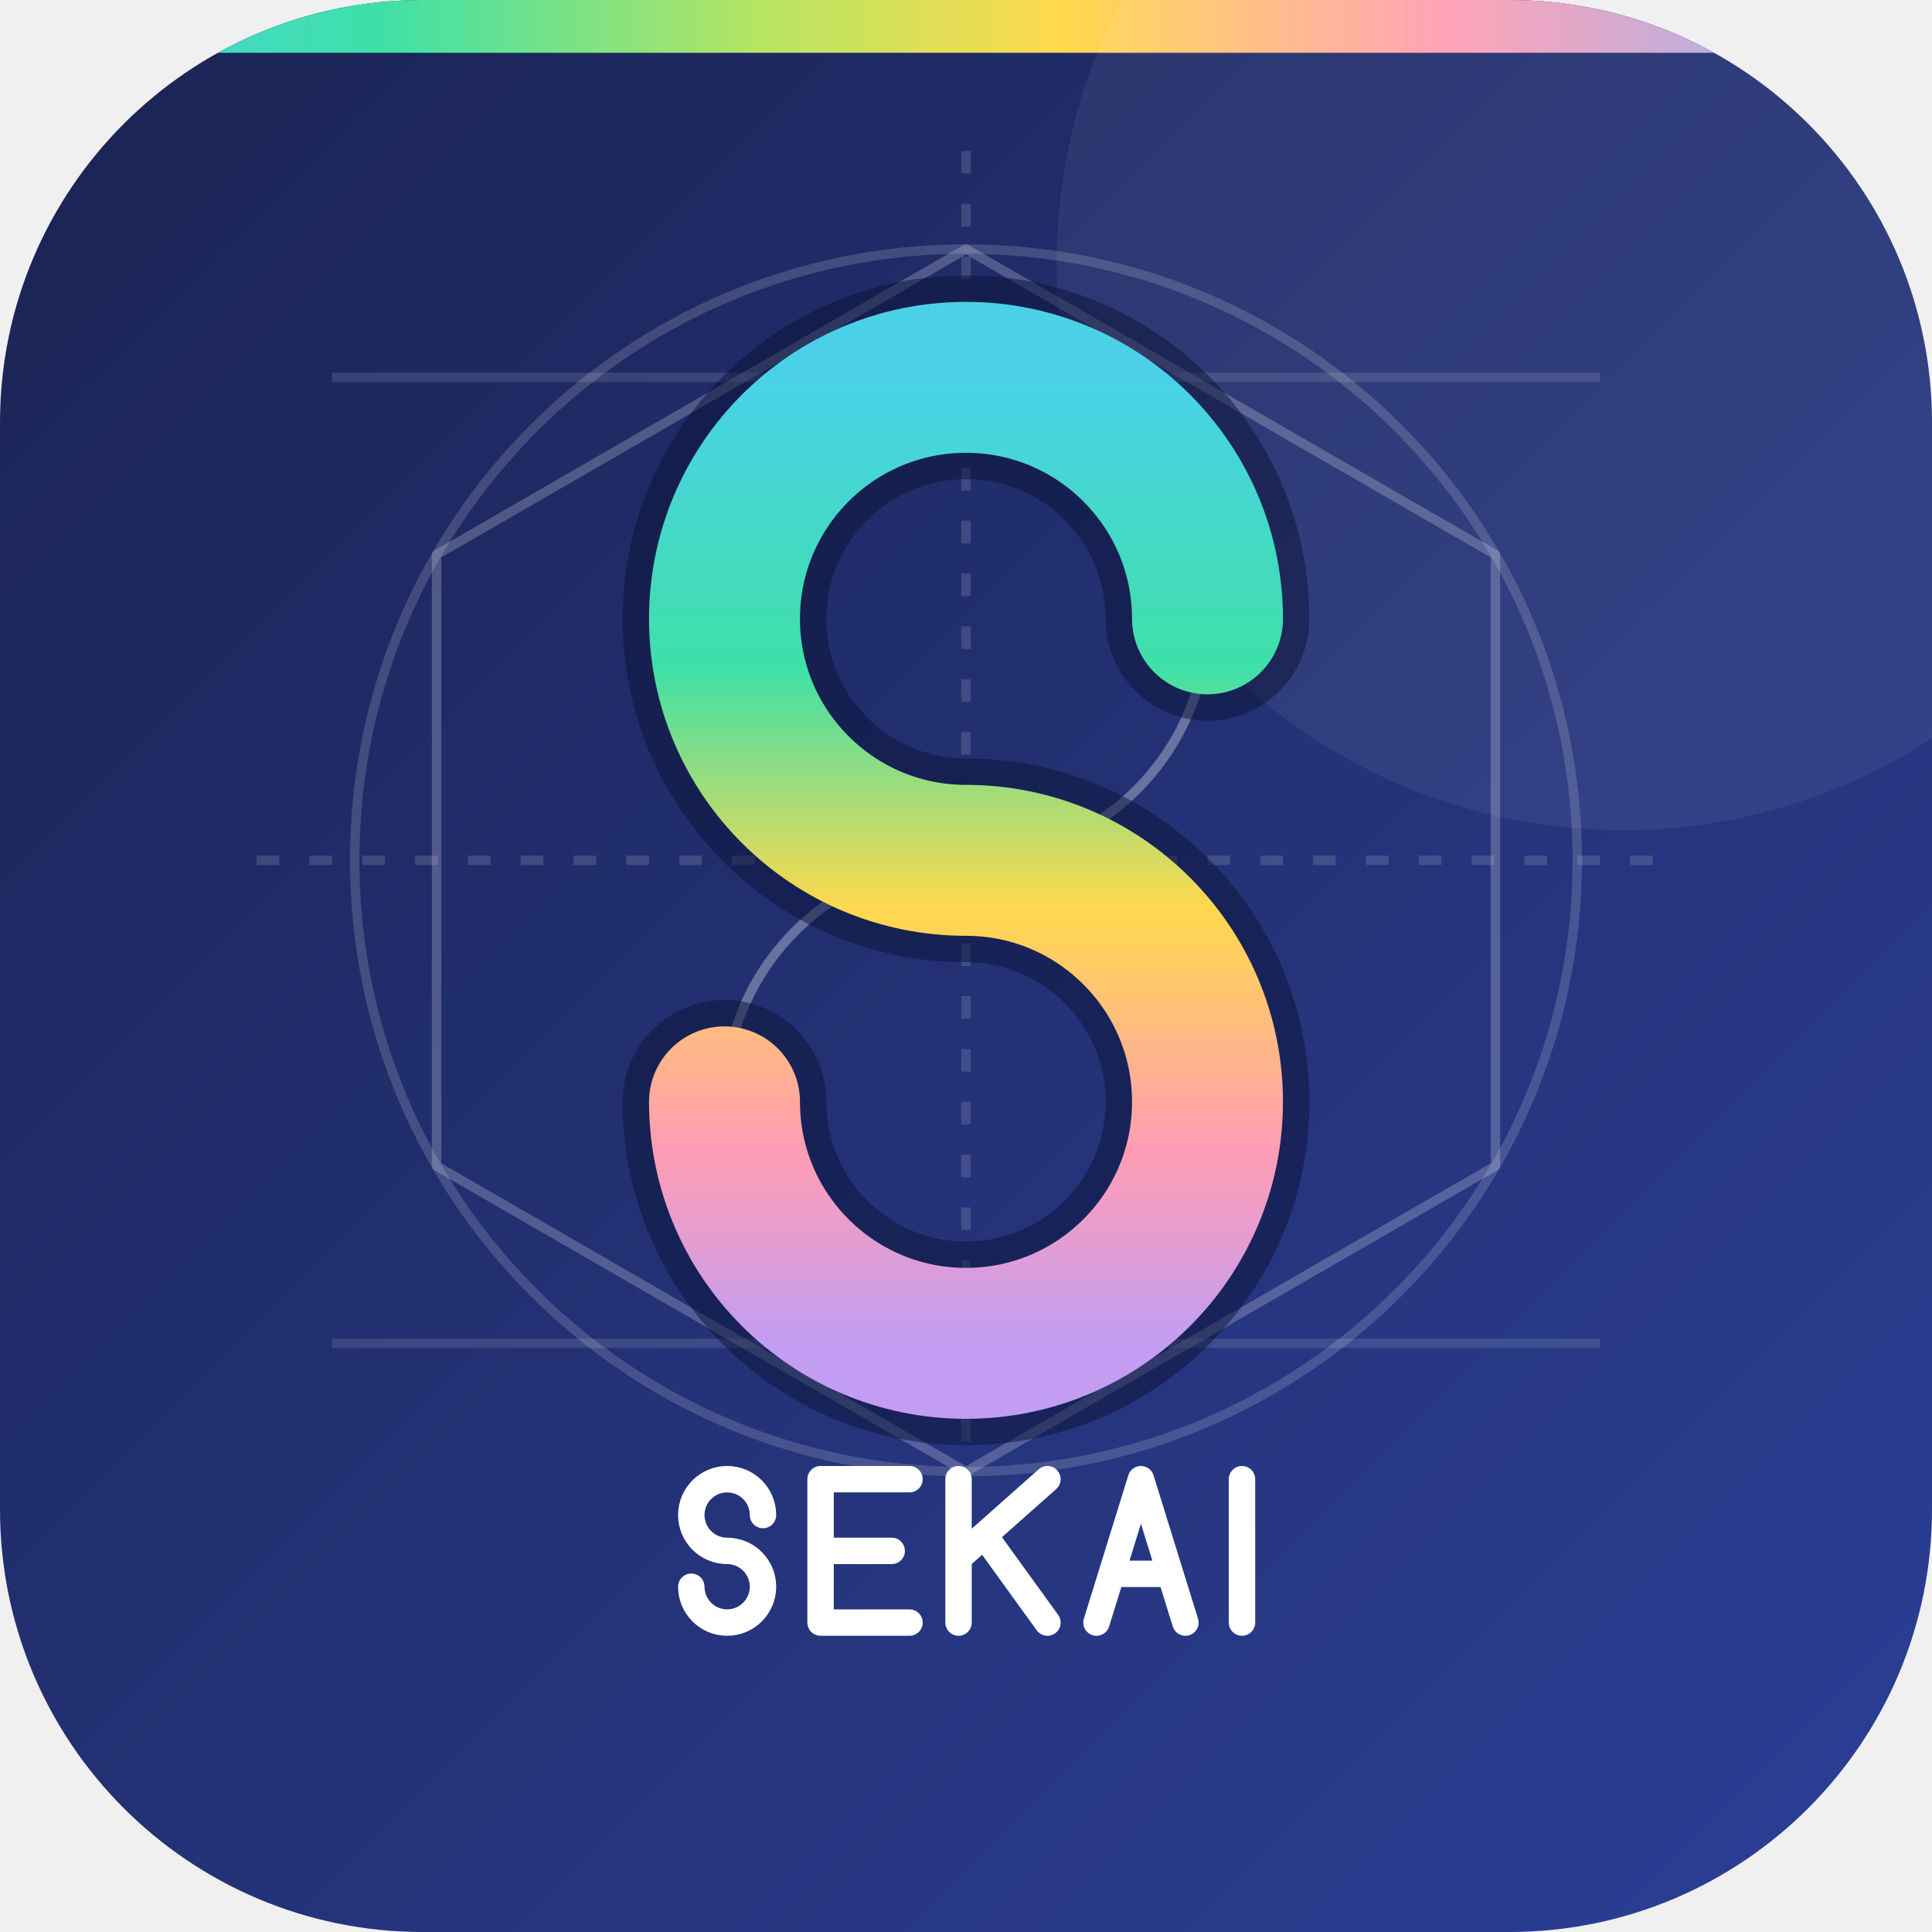
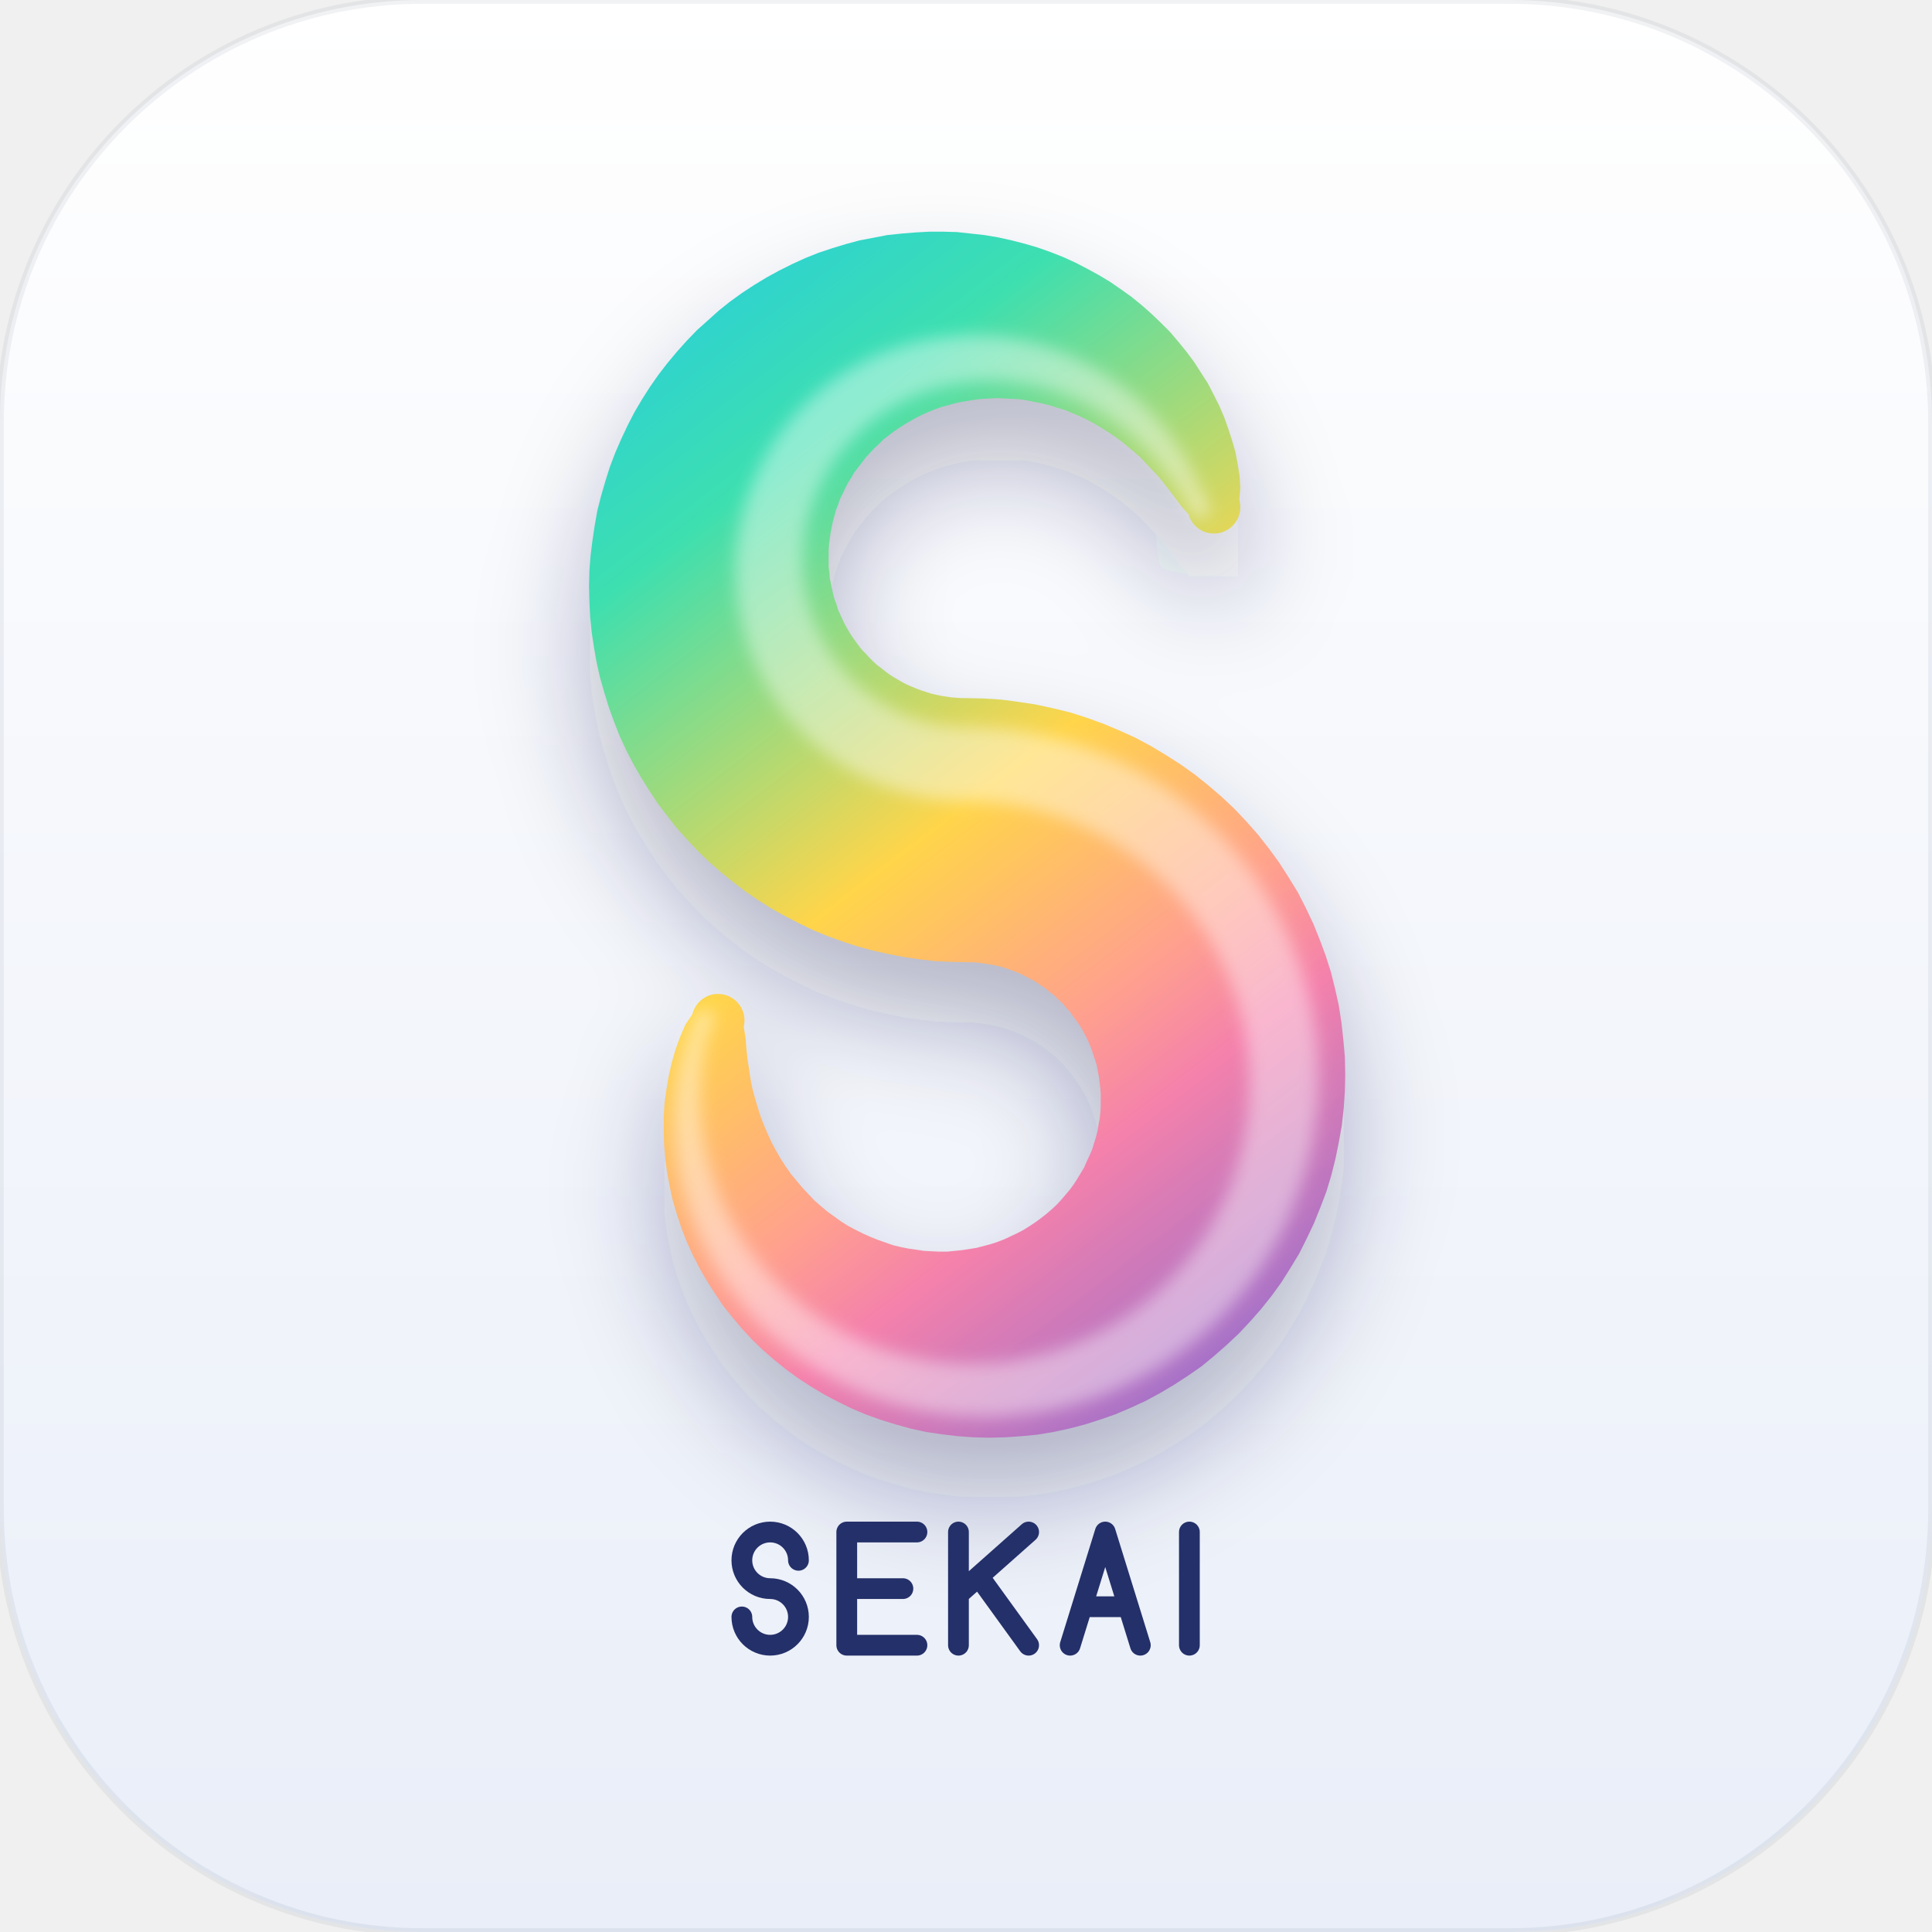
<svg xmlns="http://www.w3.org/2000/svg" viewBox="0 0 512 512" width="512" height="512">
  <defs>
-     <linearGradient id="bg" x1="0" y1="0" x2="1" y2="1">
-       <stop offset="0" stop-color="#1a2352" />
-       <stop offset="1" stop-color="#2c3f97" />
+     <linearGradient id="bg" x1="0" y1="0" x2="0" y2="1">
+       <stop offset="0" stop-color="#ffffff" />
+       <stop offset="1" stop-color="#e9eef8" />
    </linearGradient>
-     <linearGradient id="rb" gradientUnits="userSpaceOnUse" x1="0" y1="100" x2="0" y2="356">
-       <stop offset="0" stop-color="#4ad1e8" />
-       <stop offset=".3" stop-color="#3ee0a8" />
-       <stop offset=".55" stop-color="#ffd94d" />
-       <stop offset=".8" stop-color="#ff9db4" />
-       <stop offset="1" stop-color="#c39df2" />
+     <linearGradient id="rb" gradientUnits="userSpaceOnUse" x1="140" y1="64" x2="380" y2="376">
+       <stop offset="0" stop-color="#22c8ea" />
+       <stop offset=".22" stop-color="#3ddfb0" />
+       <stop offset=".48" stop-color="#ffd54a" />
+       <stop offset=".72" stop-color="#ff86b0" />
+       <stop offset="1" stop-color="#8f7cf6" />
    </linearGradient>
-     <linearGradient id="rbTop" x1="0" y1="0" x2="1" y2="0">
-       <stop offset="0" stop-color="#4ad1e8" />
-       <stop offset=".2" stop-color="#3ee0a8" />
-       <stop offset=".4" stop-color="#b8e561" />
-       <stop offset=".55" stop-color="#ffd94d" />
-       <stop offset=".75" stop-color="#ff9db4" />
-       <stop offset="1" stop-color="#7fb4f7" />
+     <linearGradient id="shade" gradientUnits="userSpaceOnUse" x1="120" y1="80" x2="400" y2="440">
+       <stop offset="0" stop-color="#fff" />
+       <stop offset=".55" stop-color="#fff" />
+       <stop offset="1" stop-color="#b9bfd6" />
    </linearGradient>
-     <clipPath id="cp">
-       <rect width="512" height="512" rx="112" />
-     </clipPath>
+     <filter id="sh" x="-30%" y="-30%" width="160%" height="160%">
+       <feGaussianBlur stdDeviation="14" />
+     </filter>
+     <filter id="soft" x="-30%" y="-30%" width="160%" height="160%">
+       <feGaussianBlur stdDeviation="2.2" />
+     </filter>
  </defs>
  <rect width="512" height="512" rx="112" fill="url(#bg)" />
-   <rect width="512" height="14" fill="url(#rbTop)" clip-path="url(#cp)" />
-   <circle cx="430" cy="70" r="150" fill="#fff" fill-opacity=".06" clip-path="url(#cp)" />
+   <rect width="512" height="512" rx="112" fill="none" stroke="#1a2352" stroke-opacity=".06" stroke-width="2" />
  <g transform="translate(256 256) scale(1) translate(-256 -256)">
-     <g fill="none" stroke="#fff" stroke-width="2.5">
-       <circle cx="256" cy="164" r="64" stroke-opacity=".32" />
-       <circle cx="256" cy="292" r="64" stroke-opacity=".32" />
-       <circle cx="256" cy="228" r="162" stroke-opacity=".16" />
-       <polygon points="256.0,66.0 396.3,147.0 396.3,309.0 256.0,390.0 115.7,309.0 115.7,147.0" stroke-opacity=".22" stroke-linejoin="round" />
-       <line x1="68" y1="228" x2="444" y2="228" stroke-opacity=".14" stroke-dasharray="6 8" />
-       <line x1="256" y1="40" x2="256" y2="416" stroke-opacity=".14" stroke-dasharray="6 8" />
-       <line x1="88" y1="100" x2="424" y2="100" stroke-opacity=".12" />
-       <line x1="88" y1="356" x2="424" y2="356" stroke-opacity=".12" />
+     <g filter="url(#sh)" fill="#1a2352" fill-opacity=".30">
+       <g transform="translate(0 16)">
+         <path d="M328.4,132.6 L328.7,129.3 L328.5,126.1 L328.0,123.0 L327.4,119.8 L326.5,116.7 L325.5,113.6 L324.4,110.5 L323.1,107.5 L321.6,104.5 L320.1,101.6 L318.3,98.8 L316.5,96.0 L314.5,93.3 L312.3,90.6 L310.1,88.0 L307.7,85.6 L305.2,83.2 L302.6,80.9 L299.9,78.7 L297.1,76.7 L294.2,74.7 L291.2,72.9 L288.1,71.2 L285.0,69.6 L281.7,68.1 L278.4,66.8 L275.0,65.6 L271.6,64.6 L268.1,63.7 L264.5,62.9 L260.9,62.3 L257.3,61.9 L253.6,61.5 L250.0,61.4 L246.3,61.4 L242.6,61.6 L238.9,61.9 L235.1,62.3 L231.5,63.0 L227.8,63.7 L224.1,64.7 L220.5,65.8 L216.9,67.0 L213.4,68.4 L209.9,70.0 L206.5,71.7 L203.2,73.5 L199.9,75.5 L196.7,77.6 L193.5,79.9 L190.5,82.3 L187.6,84.9 L184.7,87.5 L182.0,90.3 L179.4,93.2 L176.9,96.2 L174.5,99.3 L172.2,102.6 L170.1,105.9 L168.1,109.3 L166.3,112.8 L164.6,116.4 L163.0,120.1 L161.6,123.8 L160.4,127.6 L159.3,131.4 L158.3,135.3 L157.6,139.3 L157.0,143.3 L156.5,147.3 L156.2,151.3 L156.1,155.3 L156.2,159.4 L156.4,163.4 L156.8,167.5 L157.4,171.5 L158.1,175.5 L159.0,179.5 L160.1,183.4 L161.3,187.3 L162.7,191.2 L164.2,195.0 L165.9,198.7 L167.8,202.4 L169.8,205.9 L172.0,209.4 L174.3,212.9 L176.8,216.2 L179.3,219.4 L182.1,222.5 L184.9,225.5 L187.9,228.4 L191.0,231.1 L194.2,233.7 L197.5,236.2 L201.0,238.6 L204.5,240.8 L208.1,242.8 L211.8,244.7 L215.5,246.5 L219.4,248.1 L223.3,249.5 L227.2,250.8 L231.3,251.9 L235.3,252.8 L239.4,253.6 L243.5,254.2 L247.7,254.7 L251.8,254.9 L256.0,255.0 L257.5,255.0 L259.0,255.1 L260.5,255.3 L261.9,255.5 L263.4,255.8 L264.9,256.1 L266.3,256.5 L267.7,257.0 L269.1,257.5 L270.5,258.1 L271.9,258.8 L273.2,259.5 L274.5,260.2 L275.8,261.1 L277.0,261.9 L278.2,262.9 L279.4,263.8 L280.5,264.9 L281.6,265.9 L282.6,267.1 L283.6,268.2 L284.5,269.5 L285.4,270.7 L286.3,272.0 L287.1,273.4 L287.8,274.7 L288.5,276.2 L289.1,277.6 L289.6,279.1 L290.1,280.6 L290.6,282.1 L290.9,283.7 L291.2,285.2 L291.4,286.8 L291.6,288.4 L291.7,290.0 L291.7,291.7 L291.7,293.3 L291.6,294.9 L291.4,296.6 L291.1,298.2 L290.8,299.9 L290.4,301.5 L289.9,303.1 L289.4,304.7 L288.7,306.3 L288.0,307.8 L287.3,309.4 L286.4,310.9 L285.5,312.4 L284.6,313.8 L283.5,315.3 L282.4,316.6 L281.2,318.0 L280.0,319.3 L278.7,320.5 L277.3,321.7 L275.9,322.8 L274.4,323.9 L272.9,324.9 L271.3,325.9 L269.6,326.8 L267.9,327.6 L266.2,328.4 L264.4,329.1 L262.6,329.7 L260.7,330.2 L258.8,330.7 L256.9,331.0 L255.0,331.3 L253.0,331.5 L251.0,331.7 L249.0,331.7 L246.9,331.6 L244.9,331.5 L242.9,331.2 L240.8,330.9 L238.8,330.5 L236.7,330.0 L234.7,329.3 L232.7,328.6 L230.7,327.8 L228.7,326.9 L226.7,325.9 L224.8,324.9 L222.9,323.7 L221.1,322.4 L219.3,321.1 L217.5,319.6 L215.8,318.1 L214.2,316.4 L212.6,314.7 L211.1,312.9 L209.6,311.1 L208.2,309.1 L206.9,307.1 L205.7,305.0 L204.5,302.8 L203.5,300.6 L202.5,298.3 L201.6,296.0 L200.8,293.5 L200.1,291.1 L199.4,288.5 L198.9,286.0 L198.5,283.3 L198.1,280.7 L197.8,277.9 L197.6,275.1 L197.1,272.2 L183.6,268.6 L181.6,271.6 L180.2,274.9 L179.0,278.2 L178.0,281.7 L177.2,285.2 L176.6,288.8 L176.1,292.4 L175.9,296.0 L175.9,299.7 L176.0,303.4 L176.3,307.1 L176.8,310.8 L177.5,314.5 L178.3,318.2 L179.4,321.9 L180.6,325.5 L182.0,329.1 L183.6,332.6 L185.4,336.1 L187.3,339.4 L189.4,342.7 L191.6,346.0 L194.1,349.1 L196.6,352.1 L199.3,355.0 L202.2,357.8 L205.2,360.4 L208.3,362.9 L211.6,365.3 L215.0,367.5 L218.5,369.6 L222.1,371.5 L225.8,373.3 L229.6,374.9 L233.5,376.3 L237.4,377.5 L241.4,378.6 L245.5,379.5 L249.6,380.1 L253.8,380.6 L258.0,380.9 L262.2,381.0 L266.4,380.9 L270.7,380.6 L274.9,380.2 L279.1,379.5 L283.3,378.6 L287.5,377.5 L291.6,376.2 L295.6,374.8 L299.6,373.1 L303.5,371.3 L307.4,369.2 L311.1,367.0 L314.8,364.6 L318.4,362.1 L321.8,359.3 L325.1,356.4 L328.3,353.4 L331.3,350.2 L334.2,346.9 L337.0,343.4 L339.6,339.8 L342.0,336.0 L344.3,332.2 L346.3,328.2 L348.2,324.2 L349.9,320.0 L351.5,315.8 L352.8,311.5 L353.9,307.1 L354.8,302.7 L355.6,298.2 L356.1,293.7 L356.4,289.2 L356.5,284.7 L356.4,280.1 L356.0,275.6 L355.5,271.0 L354.8,266.5 L353.8,262.0 L352.7,257.6 L351.3,253.2 L349.7,248.9 L348.0,244.7 L346.0,240.5 L343.9,236.4 L341.5,232.5 L339.0,228.6 L336.3,224.9 L333.4,221.2 L330.4,217.8 L327.2,214.4 L323.8,211.2 L320.3,208.2 L316.7,205.3 L312.9,202.6 L309.0,200.1 L305.0,197.7 L300.9,195.5 L296.7,193.6 L292.4,191.8 L288.0,190.2 L283.6,188.8 L279.1,187.7 L274.5,186.7 L269.9,186.0 L265.3,185.4 L260.7,185.1 L256.0,185.0 L254.7,185.0 L253.3,184.9 L252.0,184.8 L250.7,184.6 L249.4,184.4 L248.0,184.1 L246.7,183.8 L245.5,183.4 L244.2,183.0 L242.9,182.5 L241.7,182.0 L240.5,181.5 L239.3,180.9 L238.1,180.2 L236.9,179.5 L235.8,178.8 L234.7,178.0 L233.6,177.1 L232.5,176.3 L231.5,175.4 L230.5,174.4 L229.6,173.4 L228.6,172.4 L227.7,171.3 L226.9,170.2 L226.1,169.1 L225.3,167.9 L224.6,166.7 L223.9,165.5 L223.3,164.2 L222.7,162.9 L222.1,161.6 L221.7,160.2 L221.2,158.9 L220.8,157.5 L220.5,156.1 L220.2,154.6 L219.9,153.2 L219.8,151.7 L219.6,150.3 L219.6,148.8 L219.6,147.3 L219.6,145.8 L219.7,144.3 L219.9,142.8 L220.1,141.3 L220.4,139.8 L220.7,138.3 L221.1,136.8 L221.5,135.3 L222.1,133.8 L222.6,132.3 L223.3,130.9 L224.0,129.4 L224.7,128.0 L225.6,126.6 L226.4,125.2 L227.4,123.9 L228.4,122.6 L229.4,121.3 L230.5,120.1 L231.7,118.8 L232.9,117.7 L234.1,116.5 L235.5,115.4 L236.8,114.4 L238.3,113.4 L239.7,112.5 L241.2,111.6 L242.8,110.7 L244.4,109.9 L246.0,109.2 L247.7,108.5 L249.4,107.9 L251.2,107.4 L253.0,106.9 L254.8,106.5 L256.7,106.2 L258.5,105.9 L260.4,105.7 L262.3,105.6 L264.3,105.5 L266.2,105.6 L268.2,105.7 L270.2,105.8 L272.1,106.1 L274.1,106.5 L276.1,106.9 L278.1,107.4 L280.0,108.0 L282.0,108.6 L284.0,109.4 L285.9,110.2 L287.8,111.1 L289.7,112.1 L291.6,113.2 L293.5,114.4 L295.3,115.6 L297.1,116.9 L298.8,118.3 L300.6,119.8 L302.3,121.3 L303.9,123.0 L305.5,124.7 L307.1,126.4 L308.6,128.3 L310.1,130.2 L311.6,132.2 L313.1,134.2 L314.9,136.2 Z" />
+         <circle cx="321.7" cy="134.4" r="7.0" />
+         <circle cx="190.3" cy="270.4" r="7.0" />
+       </g>
    </g>
-     <g fill="#fff" fill-opacity=".7">
-       <circle cx="320" cy="164" r="4" />
-       <circle cx="256" cy="228" r="4" />
-       <circle cx="192" cy="292" r="4" />
+     <g fill="url(#rb)">
+       <path d="M328.4,132.6 L328.7,129.3 L328.5,126.1 L328.0,123.0 L327.4,119.8 L326.5,116.7 L325.5,113.6 L324.4,110.5 L323.1,107.5 L321.6,104.5 L320.1,101.6 L318.3,98.8 L316.5,96.0 L314.5,93.3 L312.3,90.6 L310.1,88.0 L307.7,85.6 L305.2,83.2 L302.6,80.9 L299.9,78.7 L297.1,76.7 L294.2,74.7 L291.2,72.9 L288.1,71.2 L285.0,69.6 L281.7,68.1 L278.4,66.8 L275.0,65.6 L271.6,64.6 L268.1,63.7 L264.5,62.9 L260.9,62.3 L257.3,61.9 L253.6,61.5 L250.0,61.4 L246.3,61.4 L242.6,61.6 L238.9,61.9 L235.1,62.3 L231.5,63.0 L227.8,63.7 L224.1,64.7 L220.5,65.8 L216.9,67.0 L213.4,68.4 L209.9,70.0 L206.5,71.7 L203.2,73.5 L199.9,75.5 L196.7,77.6 L193.5,79.9 L190.5,82.3 L187.6,84.9 L184.7,87.5 L182.0,90.3 L179.4,93.2 L176.9,96.2 L174.5,99.3 L172.2,102.6 L170.1,105.9 L168.1,109.3 L166.3,112.8 L164.6,116.4 L163.0,120.1 L161.6,123.8 L160.4,127.6 L159.3,131.4 L158.3,135.3 L157.6,139.3 L157.0,143.3 L156.5,147.3 L156.2,151.3 L156.1,155.3 L156.2,159.4 L156.4,163.4 L156.8,167.5 L157.4,171.5 L158.1,175.5 L159.0,179.5 L160.1,183.4 L161.3,187.3 L162.7,191.2 L164.2,195.0 L165.9,198.7 L167.8,202.4 L169.8,205.9 L172.0,209.4 L174.3,212.9 L176.8,216.2 L179.3,219.4 L182.1,222.5 L184.9,225.5 L187.9,228.4 L191.0,231.1 L194.2,233.7 L197.5,236.2 L201.0,238.6 L204.5,240.8 L208.1,242.8 L211.8,244.7 L215.5,246.5 L219.4,248.1 L223.3,249.5 L227.2,250.8 L231.3,251.9 L235.3,252.8 L239.4,253.6 L243.5,254.2 L247.7,254.7 L251.8,254.9 L256.0,255.0 L257.5,255.0 L259.0,255.1 L260.5,255.3 L261.9,255.5 L263.4,255.8 L264.9,256.1 L266.3,256.5 L267.7,257.0 L269.1,257.5 L270.5,258.1 L271.9,258.8 L273.2,259.5 L274.5,260.2 L275.8,261.1 L277.0,261.9 L278.2,262.9 L279.4,263.8 L280.5,264.9 L281.6,265.9 L282.6,267.1 L283.6,268.2 L284.5,269.5 L285.4,270.7 L286.3,272.0 L287.1,273.4 L287.8,274.7 L288.5,276.2 L289.1,277.6 L289.6,279.1 L290.1,280.6 L290.6,282.1 L290.9,283.7 L291.2,285.2 L291.4,286.8 L291.6,288.4 L291.7,290.0 L291.7,291.7 L291.7,293.3 L291.6,294.9 L291.4,296.6 L291.1,298.2 L290.8,299.9 L290.4,301.5 L289.9,303.1 L289.4,304.7 L288.7,306.3 L288.0,307.8 L287.3,309.4 L286.4,310.9 L285.5,312.4 L284.6,313.8 L283.5,315.3 L282.4,316.6 L281.2,318.0 L280.0,319.3 L278.7,320.5 L277.3,321.7 L275.9,322.8 L274.4,323.9 L272.9,324.9 L271.3,325.9 L269.6,326.8 L267.9,327.6 L266.2,328.4 L264.4,329.1 L262.6,329.7 L260.7,330.2 L258.8,330.7 L256.9,331.0 L255.0,331.3 L253.0,331.5 L251.0,331.7 L249.0,331.7 L246.9,331.6 L244.9,331.5 L242.9,331.2 L240.8,330.9 L238.8,330.5 L236.7,330.0 L234.7,329.3 L232.7,328.6 L230.7,327.8 L228.7,326.9 L226.7,325.9 L224.8,324.9 L222.9,323.7 L221.1,322.4 L219.3,321.1 L217.5,319.6 L215.8,318.1 L214.2,316.4 L212.6,314.7 L211.1,312.9 L209.6,311.1 L208.2,309.1 L206.9,307.1 L205.7,305.0 L204.5,302.8 L203.5,300.6 L202.5,298.3 L201.6,296.0 L200.8,293.5 L200.1,291.1 L199.4,288.5 L198.9,286.0 L198.5,283.3 L198.1,280.7 L197.8,277.9 L197.6,275.1 L197.1,272.2 L183.6,268.6 L181.6,271.6 L180.2,274.9 L179.0,278.2 L178.0,281.7 L177.2,285.2 L176.6,288.8 L176.1,292.4 L175.9,296.0 L175.9,299.7 L176.0,303.4 L176.3,307.1 L176.8,310.8 L177.5,314.5 L178.3,318.2 L179.4,321.9 L180.6,325.5 L182.0,329.1 L183.6,332.6 L185.4,336.1 L187.3,339.4 L189.4,342.7 L191.6,346.0 L194.1,349.1 L196.6,352.1 L199.3,355.0 L202.2,357.8 L205.2,360.4 L208.3,362.9 L211.6,365.3 L215.0,367.5 L218.5,369.6 L222.1,371.5 L225.8,373.3 L229.6,374.9 L233.5,376.3 L237.4,377.5 L241.4,378.6 L245.5,379.5 L249.6,380.1 L253.8,380.6 L258.0,380.9 L262.2,381.0 L266.4,380.9 L270.7,380.6 L274.9,380.2 L279.1,379.5 L283.3,378.6 L287.5,377.5 L291.6,376.2 L295.6,374.8 L299.6,373.1 L303.5,371.3 L307.4,369.2 L311.1,367.0 L314.8,364.6 L318.4,362.1 L321.8,359.3 L325.1,356.4 L328.3,353.4 L331.3,350.2 L334.2,346.9 L337.0,343.4 L339.6,339.8 L342.0,336.0 L344.3,332.2 L346.3,328.2 L348.2,324.2 L349.9,320.0 L351.5,315.8 L352.8,311.5 L353.9,307.1 L354.8,302.7 L355.6,298.2 L356.1,293.7 L356.4,289.2 L356.5,284.7 L356.4,280.1 L356.0,275.6 L355.5,271.0 L354.8,266.5 L353.8,262.0 L352.7,257.6 L351.3,253.2 L349.7,248.9 L348.0,244.7 L346.0,240.5 L343.9,236.4 L341.5,232.5 L339.0,228.6 L336.3,224.9 L333.4,221.2 L330.4,217.8 L327.2,214.4 L323.8,211.2 L320.3,208.2 L316.7,205.3 L312.9,202.6 L309.0,200.1 L305.0,197.7 L300.9,195.5 L296.7,193.6 L292.4,191.8 L288.0,190.2 L283.6,188.8 L279.1,187.7 L274.5,186.7 L269.9,186.0 L265.3,185.4 L260.7,185.1 L256.0,185.0 L254.7,185.0 L253.3,184.9 L252.0,184.8 L250.7,184.6 L249.4,184.4 L248.0,184.1 L246.7,183.8 L245.5,183.4 L244.2,183.0 L242.9,182.5 L241.7,182.0 L240.5,181.5 L239.3,180.9 L238.1,180.2 L236.9,179.5 L235.8,178.8 L234.7,178.0 L233.6,177.1 L232.5,176.3 L231.5,175.4 L230.5,174.4 L229.6,173.4 L228.6,172.4 L227.7,171.3 L226.9,170.2 L226.1,169.1 L225.3,167.9 L224.6,166.7 L223.9,165.5 L223.3,164.2 L222.7,162.9 L222.1,161.6 L221.7,160.2 L221.2,158.9 L220.8,157.5 L220.5,156.1 L220.2,154.6 L219.9,153.2 L219.8,151.7 L219.6,150.3 L219.6,148.8 L219.6,147.3 L219.6,145.8 L219.7,144.3 L219.9,142.8 L220.1,141.3 L220.4,139.8 L220.7,138.3 L221.1,136.8 L221.5,135.3 L222.1,133.8 L222.6,132.3 L223.3,130.9 L224.0,129.4 L224.7,128.0 L225.6,126.6 L226.4,125.2 L227.4,123.9 L228.4,122.6 L229.4,121.3 L230.5,120.1 L231.7,118.8 L232.9,117.7 L234.1,116.5 L235.5,115.4 L236.8,114.4 L238.3,113.4 L239.7,112.5 L241.2,111.6 L242.8,110.7 L244.4,109.9 L246.0,109.2 L247.7,108.5 L249.4,107.9 L251.2,107.4 L253.0,106.9 L254.8,106.5 L256.7,106.2 L258.5,105.9 L260.4,105.7 L262.3,105.6 L264.3,105.5 L266.2,105.6 L268.2,105.7 L270.2,105.8 L272.1,106.1 L274.1,106.5 L276.1,106.9 L278.1,107.4 L280.0,108.0 L282.0,108.6 L284.0,109.4 L285.9,110.2 L287.8,111.1 L289.7,112.1 L291.6,113.2 L293.5,114.4 L295.3,115.6 L297.1,116.9 L298.8,118.3 L300.6,119.8 L302.3,121.3 L303.9,123.0 L305.5,124.7 L307.1,126.4 L308.6,128.3 L310.1,130.2 L311.6,132.2 L313.1,134.2 L314.9,136.2 Z" />
+       <circle cx="321.7" cy="134.4" r="7.0" />
+       <circle cx="190.3" cy="270.4" r="7.0" />
    </g>
-     <path d="M320.0,164.0 A64,64 0 1 0 256.0,228.0 A64,64 0 1 1 192.0,292.0" fill="none" stroke="#0b1236" stroke-opacity=".5" stroke-width="54" stroke-linecap="round" />
-     <path d="M320.0,164.0 A64,64 0 1 0 256.0,228.0 A64,64 0 1 1 192.0,292.0" fill="none" stroke="url(#rb)" stroke-width="40" stroke-linecap="round" />
-     <g transform="translate(180.9 0)" fill="none" stroke="#fff" stroke-width="7" stroke-linecap="round" stroke-linejoin="round">
-       <path d="M21.3,401.5 A9.5,9.5 0 1 0 11.8,411.0 A9.5,9.5 0 1 1 2.3,420.5" />
-       <path d="M36.56,392 V430 M36.56,392 H60.12 M36.56,411.0 H55.408 M36.56,430 H60.12" />
-       <path d="M73.12,392 V430 M96.68,392 L73.12,412.9 M80.188,407.2 L96.68,430" />
-       <path d="M109.68,430 L121.46,392 L133.24,430 M114.863,417.08 H128.057" />
-       <path d="M148.24,392 V430" />
+     <g fill="url(#shade)" style="mix-blend-mode:multiply">
+       <path d="M328.4,132.6 L328.7,129.3 L328.5,126.1 L328.0,123.0 L327.4,119.8 L326.5,116.7 L325.5,113.6 L324.4,110.5 L323.1,107.5 L321.6,104.5 L320.1,101.6 L318.3,98.8 L316.5,96.0 L314.5,93.3 L312.3,90.6 L310.1,88.0 L307.7,85.6 L305.2,83.2 L302.6,80.9 L299.9,78.7 L297.1,76.7 L294.2,74.7 L291.2,72.9 L288.1,71.2 L285.0,69.6 L281.7,68.1 L278.4,66.8 L275.0,65.6 L271.6,64.6 L268.1,63.7 L264.5,62.9 L260.9,62.3 L257.3,61.9 L253.6,61.5 L250.0,61.4 L246.3,61.4 L242.6,61.6 L238.9,61.9 L235.1,62.3 L231.5,63.0 L227.8,63.7 L224.1,64.7 L220.5,65.8 L216.9,67.0 L213.4,68.4 L209.9,70.0 L206.5,71.7 L203.2,73.5 L199.9,75.5 L196.7,77.6 L193.5,79.9 L190.5,82.3 L187.6,84.9 L184.7,87.5 L182.0,90.3 L179.4,93.2 L176.9,96.2 L174.5,99.3 L172.2,102.6 L170.1,105.9 L168.1,109.3 L166.3,112.8 L164.6,116.4 L163.0,120.1 L161.6,123.8 L160.4,127.6 L159.3,131.4 L158.3,135.3 L157.6,139.3 L157.0,143.3 L156.5,147.3 L156.2,151.3 L156.1,155.3 L156.2,159.4 L156.4,163.4 L156.8,167.5 L157.4,171.5 L158.1,175.5 L159.0,179.5 L160.1,183.4 L161.3,187.3 L162.7,191.2 L164.2,195.0 L165.9,198.7 L167.8,202.4 L169.8,205.9 L172.0,209.4 L174.3,212.9 L176.8,216.2 L179.3,219.4 L182.1,222.5 L184.9,225.5 L187.9,228.4 L191.0,231.1 L194.2,233.7 L197.5,236.2 L201.0,238.6 L204.5,240.8 L208.1,242.8 L211.8,244.7 L215.5,246.5 L219.4,248.1 L223.3,249.5 L227.2,250.8 L231.3,251.9 L235.3,252.8 L239.4,253.6 L243.5,254.2 L247.7,254.7 L251.8,254.9 L256.0,255.0 L257.5,255.0 L259.0,255.1 L260.5,255.3 L261.9,255.5 L263.4,255.8 L264.9,256.1 L266.3,256.5 L267.7,257.0 L269.1,257.5 L270.5,258.1 L271.9,258.8 L273.2,259.5 L274.5,260.2 L275.8,261.1 L277.0,261.9 L278.2,262.9 L279.4,263.8 L280.5,264.9 L281.6,265.9 L282.6,267.1 L283.6,268.2 L284.5,269.5 L285.4,270.7 L286.3,272.0 L287.1,273.4 L287.8,274.7 L288.5,276.2 L289.1,277.6 L289.6,279.1 L290.1,280.6 L290.6,282.1 L290.9,283.7 L291.2,285.2 L291.4,286.8 L291.6,288.4 L291.7,290.0 L291.7,291.7 L291.7,293.3 L291.6,294.9 L291.4,296.6 L291.1,298.2 L290.8,299.9 L290.4,301.5 L289.9,303.1 L289.4,304.7 L288.7,306.3 L288.0,307.8 L287.3,309.4 L286.4,310.9 L285.5,312.4 L284.6,313.8 L283.5,315.3 L282.4,316.6 L281.2,318.0 L280.0,319.3 L278.7,320.5 L277.3,321.7 L275.9,322.8 L274.4,323.9 L272.9,324.9 L271.3,325.9 L269.6,326.8 L267.9,327.6 L266.2,328.4 L264.4,329.1 L262.6,329.7 L260.7,330.2 L258.8,330.7 L256.9,331.0 L255.0,331.3 L253.0,331.5 L251.0,331.7 L249.0,331.7 L246.9,331.6 L244.9,331.5 L242.9,331.2 L240.8,330.9 L238.8,330.5 L236.7,330.0 L234.7,329.3 L232.7,328.6 L230.7,327.8 L228.7,326.9 L226.7,325.9 L224.8,324.9 L222.9,323.7 L221.1,322.4 L219.3,321.1 L217.5,319.6 L215.8,318.1 L214.2,316.4 L212.6,314.7 L211.1,312.9 L209.6,311.1 L208.2,309.1 L206.9,307.1 L205.7,305.0 L204.5,302.8 L203.5,300.6 L202.5,298.3 L201.6,296.0 L200.8,293.5 L200.1,291.1 L199.4,288.5 L198.9,286.0 L198.5,283.3 L198.1,280.7 L197.8,277.9 L197.6,275.1 L197.1,272.2 L183.6,268.6 L181.6,271.6 L180.2,274.9 L179.0,278.2 L178.0,281.7 L177.2,285.2 L176.6,288.8 L176.1,292.4 L175.9,296.0 L175.9,299.7 L176.0,303.4 L176.3,307.1 L176.8,310.8 L177.5,314.5 L178.3,318.2 L179.4,321.9 L180.6,325.5 L182.0,329.1 L183.6,332.6 L185.4,336.1 L187.3,339.4 L189.4,342.7 L191.6,346.0 L194.1,349.1 L196.6,352.1 L199.3,355.0 L202.2,357.8 L205.2,360.4 L208.3,362.9 L211.6,365.3 L215.0,367.5 L218.5,369.6 L222.1,371.5 L225.8,373.3 L229.6,374.9 L233.5,376.3 L237.4,377.5 L241.4,378.6 L245.5,379.5 L249.6,380.1 L253.8,380.6 L258.0,380.9 L262.2,381.0 L266.4,380.9 L270.7,380.6 L274.9,380.2 L279.1,379.5 L283.3,378.6 L287.5,377.5 L291.6,376.2 L295.6,374.8 L299.6,373.1 L303.5,371.3 L307.4,369.2 L311.1,367.0 L314.8,364.6 L318.4,362.1 L321.8,359.3 L325.1,356.4 L328.3,353.4 L331.3,350.2 L334.2,346.9 L337.0,343.4 L339.6,339.8 L342.0,336.0 L344.3,332.2 L346.3,328.2 L348.2,324.2 L349.9,320.0 L351.5,315.8 L352.8,311.5 L353.9,307.1 L354.8,302.7 L355.6,298.2 L356.1,293.7 L356.4,289.2 L356.5,284.7 L356.4,280.1 L356.0,275.6 L355.5,271.0 L354.8,266.5 L353.8,262.0 L352.7,257.6 L351.3,253.2 L349.7,248.9 L348.0,244.7 L346.0,240.5 L343.9,236.4 L341.5,232.5 L339.0,228.6 L336.3,224.9 L333.4,221.2 L330.4,217.8 L327.2,214.4 L323.8,211.2 L320.3,208.2 L316.7,205.3 L312.9,202.6 L309.0,200.1 L305.0,197.7 L300.9,195.5 L296.7,193.6 L292.4,191.8 L288.0,190.2 L283.6,188.8 L279.1,187.7 L274.5,186.7 L269.9,186.0 L265.3,185.4 L260.7,185.1 L256.0,185.0 L254.7,185.0 L253.3,184.9 L252.0,184.8 L250.7,184.6 L249.4,184.4 L248.0,184.1 L246.7,183.8 L245.5,183.4 L244.2,183.0 L242.9,182.5 L241.7,182.0 L240.5,181.5 L239.3,180.9 L238.1,180.2 L236.9,179.5 L235.8,178.8 L234.7,178.0 L233.6,177.1 L232.5,176.3 L231.5,175.4 L230.5,174.4 L229.6,173.4 L228.6,172.4 L227.7,171.3 L226.9,170.2 L226.1,169.1 L225.3,167.9 L224.6,166.7 L223.9,165.5 L223.3,164.2 L222.7,162.9 L222.1,161.6 L221.7,160.2 L221.2,158.9 L220.8,157.5 L220.5,156.1 L220.2,154.6 L219.9,153.2 L219.8,151.7 L219.6,150.3 L219.6,148.8 L219.6,147.3 L219.6,145.8 L219.7,144.3 L219.9,142.8 L220.1,141.3 L220.4,139.8 L220.7,138.3 L221.1,136.8 L221.5,135.3 L222.1,133.8 L222.6,132.3 L223.3,130.9 L224.0,129.4 L224.7,128.0 L225.6,126.6 L226.4,125.2 L227.4,123.9 L228.4,122.6 L229.4,121.3 L230.5,120.1 L231.7,118.8 L232.9,117.7 L234.1,116.5 L235.5,115.4 L236.8,114.4 L238.3,113.4 L239.7,112.5 L241.2,111.6 L242.8,110.7 L244.4,109.9 L246.0,109.2 L247.7,108.5 L249.4,107.9 L251.2,107.4 L253.0,106.9 L254.8,106.5 L256.7,106.2 L258.5,105.9 L260.4,105.7 L262.3,105.6 L264.3,105.5 L266.2,105.6 L268.2,105.7 L270.2,105.8 L272.1,106.1 L274.1,106.5 L276.1,106.9 L278.1,107.4 L280.0,108.0 L282.0,108.6 L284.0,109.4 L285.9,110.2 L287.8,111.1 L289.7,112.1 L291.6,113.2 L293.5,114.4 L295.3,115.6 L297.1,116.9 L298.8,118.3 L300.6,119.8 L302.3,121.3 L303.9,123.0 L305.5,124.7 L307.1,126.4 L308.6,128.3 L310.1,130.2 L311.6,132.2 L313.1,134.2 L314.9,136.2 Z" />
+       <circle cx="321.7" cy="134.4" r="7.0" />
+       <circle cx="190.3" cy="270.4" r="7.0" />
+     </g>
+     <g fill="#fff" fill-opacity=".42" filter="url(#soft)">
+       <path d="M320.2,134.8 L319.2,132.3 L318.2,129.8 L317.1,127.4 L315.9,125.0 L314.7,122.6 L313.3,120.3 L311.9,118.1 L310.4,115.9 L308.8,113.8 L307.1,111.8 L305.4,109.8 L303.6,107.9 L301.7,106.1 L299.7,104.4 L297.7,102.7 L295.6,101.2 L293.4,99.7 L291.3,98.3 L289.0,97.0 L286.7,95.8 L284.4,94.6 L282.0,93.6 L279.6,92.7 L277.1,91.9 L274.7,91.1 L272.2,90.5 L269.6,90.0 L267.1,89.6 L264.6,89.2 L262.0,89.0 L259.5,88.9 L256.9,88.9 L254.3,89.0 L251.8,89.2 L249.3,89.4 L246.8,89.8 L244.3,90.3 L241.8,90.9 L239.4,91.6 L236.9,92.4 L234.6,93.3 L232.2,94.2 L229.9,95.3 L227.7,96.5 L225.5,97.7 L223.4,99.0 L221.3,100.5 L219.3,101.9 L217.3,103.5 L215.4,105.2 L213.6,106.9 L211.8,108.7 L210.2,110.5 L208.6,112.5 L207.0,114.4 L205.6,116.5 L204.2,118.6 L203.0,120.7 L201.8,122.9 L200.7,125.1 L199.7,127.4 L198.8,129.7 L198.0,132.1 L197.3,134.5 L196.7,136.9 L196.1,139.3 L195.7,141.7 L195.4,144.2 L195.1,146.6 L195.0,149.1 L195.0,151.6 L195.1,154.0 L195.2,156.5 L195.5,158.9 L195.9,161.4 L196.3,163.8 L196.9,166.2 L197.5,168.6 L198.3,170.9 L199.1,173.2 L200.0,175.5 L201.1,177.7 L202.2,179.9 L203.4,182.1 L204.6,184.2 L206.0,186.2 L207.4,188.2 L209.0,190.1 L210.6,191.9 L212.2,193.7 L214.0,195.5 L215.8,197.1 L217.6,198.7 L219.6,200.2 L221.5,201.6 L223.6,203.0 L225.7,204.2 L227.8,205.4 L230.0,206.5 L232.2,207.5 L234.5,208.4 L236.8,209.2 L239.1,209.9 L241.5,210.5 L243.9,211.1 L246.3,211.5 L248.7,211.9 L251.1,212.1 L253.6,212.3 L256.0,212.3 L259.4,212.4 L262.8,212.6 L266.2,213.0 L269.6,213.5 L273.0,214.2 L276.3,215.1 L279.6,216.1 L282.8,217.2 L285.9,218.5 L289.1,220.0 L292.1,221.5 L295.1,223.2 L297.9,225.1 L300.7,227.0 L303.4,229.1 L306.0,231.4 L308.5,233.7 L310.9,236.1 L313.2,238.7 L315.4,241.3 L317.4,244.1 L319.3,246.9 L321.1,249.8 L322.7,252.8 L324.2,255.9 L325.6,259.0 L326.8,262.2 L327.9,265.4 L328.8,268.7 L329.6,272.0 L330.2,275.3 L330.6,278.7 L331.0,282.1 L331.1,285.5 L331.1,288.9 L331.0,292.3 L330.7,295.7 L330.2,299.0 L329.6,302.4 L328.8,305.7 L327.9,308.9 L326.9,312.2 L325.7,315.3 L324.3,318.4 L322.8,321.5 L321.2,324.4 L319.5,327.3 L317.6,330.1 L315.6,332.8 L313.5,335.5 L311.2,338.0 L308.9,340.4 L306.4,342.7 L303.9,344.9 L301.2,346.9 L298.5,348.9 L295.7,350.7 L292.8,352.4 L289.8,353.9 L286.8,355.3 L283.7,356.6 L280.5,357.7 L277.3,358.7 L274.1,359.5 L270.8,360.2 L267.5,360.8 L264.2,361.2 L260.9,361.4 L257.6,361.5 L254.3,361.4 L250.9,361.2 L247.6,360.8 L244.4,360.3 L241.1,359.6 L237.9,358.8 L234.8,357.9 L231.6,356.8 L228.6,355.5 L225.6,354.2 L222.7,352.6 L219.8,351.0 L217.1,349.2 L214.4,347.4 L211.8,345.3 L209.3,343.2 L206.9,341.0 L204.6,338.7 L202.4,336.2 L200.4,333.7 L198.4,331.1 L196.6,328.4 L194.9,325.6 L193.4,322.8 L191.9,319.9 L190.6,316.9 L189.5,313.9 L188.5,310.8 L187.6,307.7 L186.9,304.6 L186.3,301.4 L185.9,298.3 L185.6,295.1 L185.5,291.9 L185.5,288.7 L185.7,285.5 L186.0,282.3 L186.4,279.2 L187.1,276.1 L187.8,273.0 L188.8,270.0 L185.0,269.0 L183.4,272.0 L182.1,275.2 L181.1,278.5 L180.2,281.9 L179.6,285.3 L179.1,288.7 L178.8,292.2 L178.6,295.8 L178.7,299.3 L178.9,302.9 L179.3,306.4 L179.8,310.0 L180.6,313.5 L181.5,317.0 L182.6,320.5 L183.8,323.9 L185.2,327.3 L186.8,330.6 L188.5,333.9 L190.4,337.1 L192.5,340.2 L194.7,343.2 L197.0,346.1 L199.5,349.0 L202.1,351.7 L204.9,354.3 L207.8,356.7 L210.8,359.1 L213.9,361.3 L217.2,363.3 L220.5,365.3 L223.9,367.0 L227.4,368.6 L231.0,370.1 L234.7,371.4 L238.5,372.5 L242.3,373.4 L246.1,374.2 L250.0,374.8 L253.9,375.2 L257.9,375.4 L261.8,375.5 L265.8,375.4 L269.8,375.0 L273.7,374.5 L277.7,373.8 L281.6,373.0 L285.5,371.9 L289.3,370.7 L293.1,369.3 L296.8,367.7 L300.5,365.9 L304.1,364.0 L307.6,361.9 L311.0,359.6 L314.3,357.2 L317.5,354.6 L320.5,351.9 L323.5,349.0 L326.3,346.0 L329.0,342.9 L331.5,339.6 L333.9,336.3 L336.1,332.8 L338.2,329.2 L340.1,325.5 L341.9,321.7 L343.4,317.8 L344.8,313.9 L346.0,309.8 L347.1,305.8 L347.9,301.7 L348.5,297.5 L349.0,293.3 L349.3,289.1 L349.3,284.9 L349.2,280.7 L348.9,276.4 L348.4,272.2 L347.7,268.1 L346.8,263.9 L345.7,259.8 L344.4,255.8 L342.9,251.8 L341.3,247.8 L339.4,244.0 L337.4,240.2 L335.2,236.5 L332.9,233.0 L330.4,229.5 L327.7,226.2 L324.9,222.9 L321.9,219.8 L318.8,216.9 L315.6,214.1 L312.2,211.4 L308.7,208.9 L305.1,206.6 L301.4,204.4 L297.6,202.4 L293.7,200.6 L289.7,199.0 L285.6,197.5 L281.5,196.2 L277.4,195.2 L273.1,194.3 L268.9,193.6 L264.6,193.1 L260.3,192.8 L256.0,192.7 L254.4,192.7 L252.7,192.6 L251.1,192.4 L249.4,192.2 L247.8,191.9 L246.2,191.6 L244.6,191.2 L243.0,190.7 L241.5,190.2 L239.9,189.6 L238.4,188.9 L236.9,188.2 L235.4,187.4 L234.0,186.6 L232.6,185.7 L231.2,184.8 L229.9,183.8 L228.6,182.8 L227.3,181.7 L226.1,180.5 L224.9,179.4 L223.7,178.1 L222.7,176.8 L221.6,175.5 L220.6,174.1 L219.7,172.7 L218.8,171.3 L218.0,169.8 L217.2,168.3 L216.5,166.7 L215.8,165.2 L215.2,163.6 L214.7,161.9 L214.2,160.3 L213.8,158.6 L213.4,156.9 L213.1,155.2 L212.9,153.4 L212.8,151.7 L212.7,149.9 L212.7,148.2 L212.7,146.4 L212.9,144.6 L213.0,142.9 L213.3,141.1 L213.6,139.3 L214.0,137.6 L214.5,135.8 L215.1,134.1 L215.7,132.4 L216.3,130.7 L217.1,129.0 L217.9,127.4 L218.8,125.8 L219.7,124.2 L220.8,122.6 L221.8,121.1 L223.0,119.6 L224.2,118.2 L225.5,116.8 L226.8,115.4 L228.2,114.1 L229.6,112.8 L231.1,111.6 L232.7,110.4 L234.3,109.3 L235.9,108.3 L237.6,107.3 L239.4,106.4 L241.2,105.5 L243.0,104.8 L244.8,104.0 L246.8,103.4 L248.7,102.8 L250.7,102.3 L252.7,101.9 L254.7,101.6 L256.7,101.3 L258.8,101.1 L260.9,101.0 L263.0,101.0 L265.1,101.0 L267.2,101.2 L269.3,101.4 L271.4,101.7 L273.5,102.1 L275.7,102.6 L277.8,103.1 L279.8,103.8 L281.9,104.5 L284.0,105.3 L286.0,106.2 L288.0,107.2 L290.0,108.3 L292.0,109.5 L293.9,110.7 L295.8,112.0 L297.6,113.4 L299.4,114.9 L301.2,116.5 L302.9,118.1 L304.6,119.8 L306.2,121.6 L307.7,123.4 L309.2,125.4 L310.7,127.3 L312.1,129.4 L313.5,131.5 L314.8,133.7 L316.4,135.8 Z" />
+       <circle cx="318.3" cy="135.3" r="2.0" />
+       <circle cx="186.9" cy="269.5" r="2.0" />
+     </g>
+     <g transform="translate(194.8 0)" fill="none" stroke="#243069" stroke-width="5.5" stroke-linecap="round" stroke-linejoin="round">
+       <path d="M16.8,413.5 A7.5,7.5 0 1 0 9.3,421.0 A7.5,7.5 0 1 1 1.8,428.5" />
+       <path d="M29.6,406 V436 M29.6,406 H48.2 M29.6,421.0 H44.48 M29.6,436 H48.2" />
+       <path d="M59.2,406 V436 M77.8,406 L59.2,422.5 M64.78,418.0 L77.8,436" />
+       <path d="M88.8,436 L98.1,406 L107.4,436 M92.892,425.8 H103.308" />
+       <path d="M120.4,406 V436" />
    </g>
  </g>
</svg>
